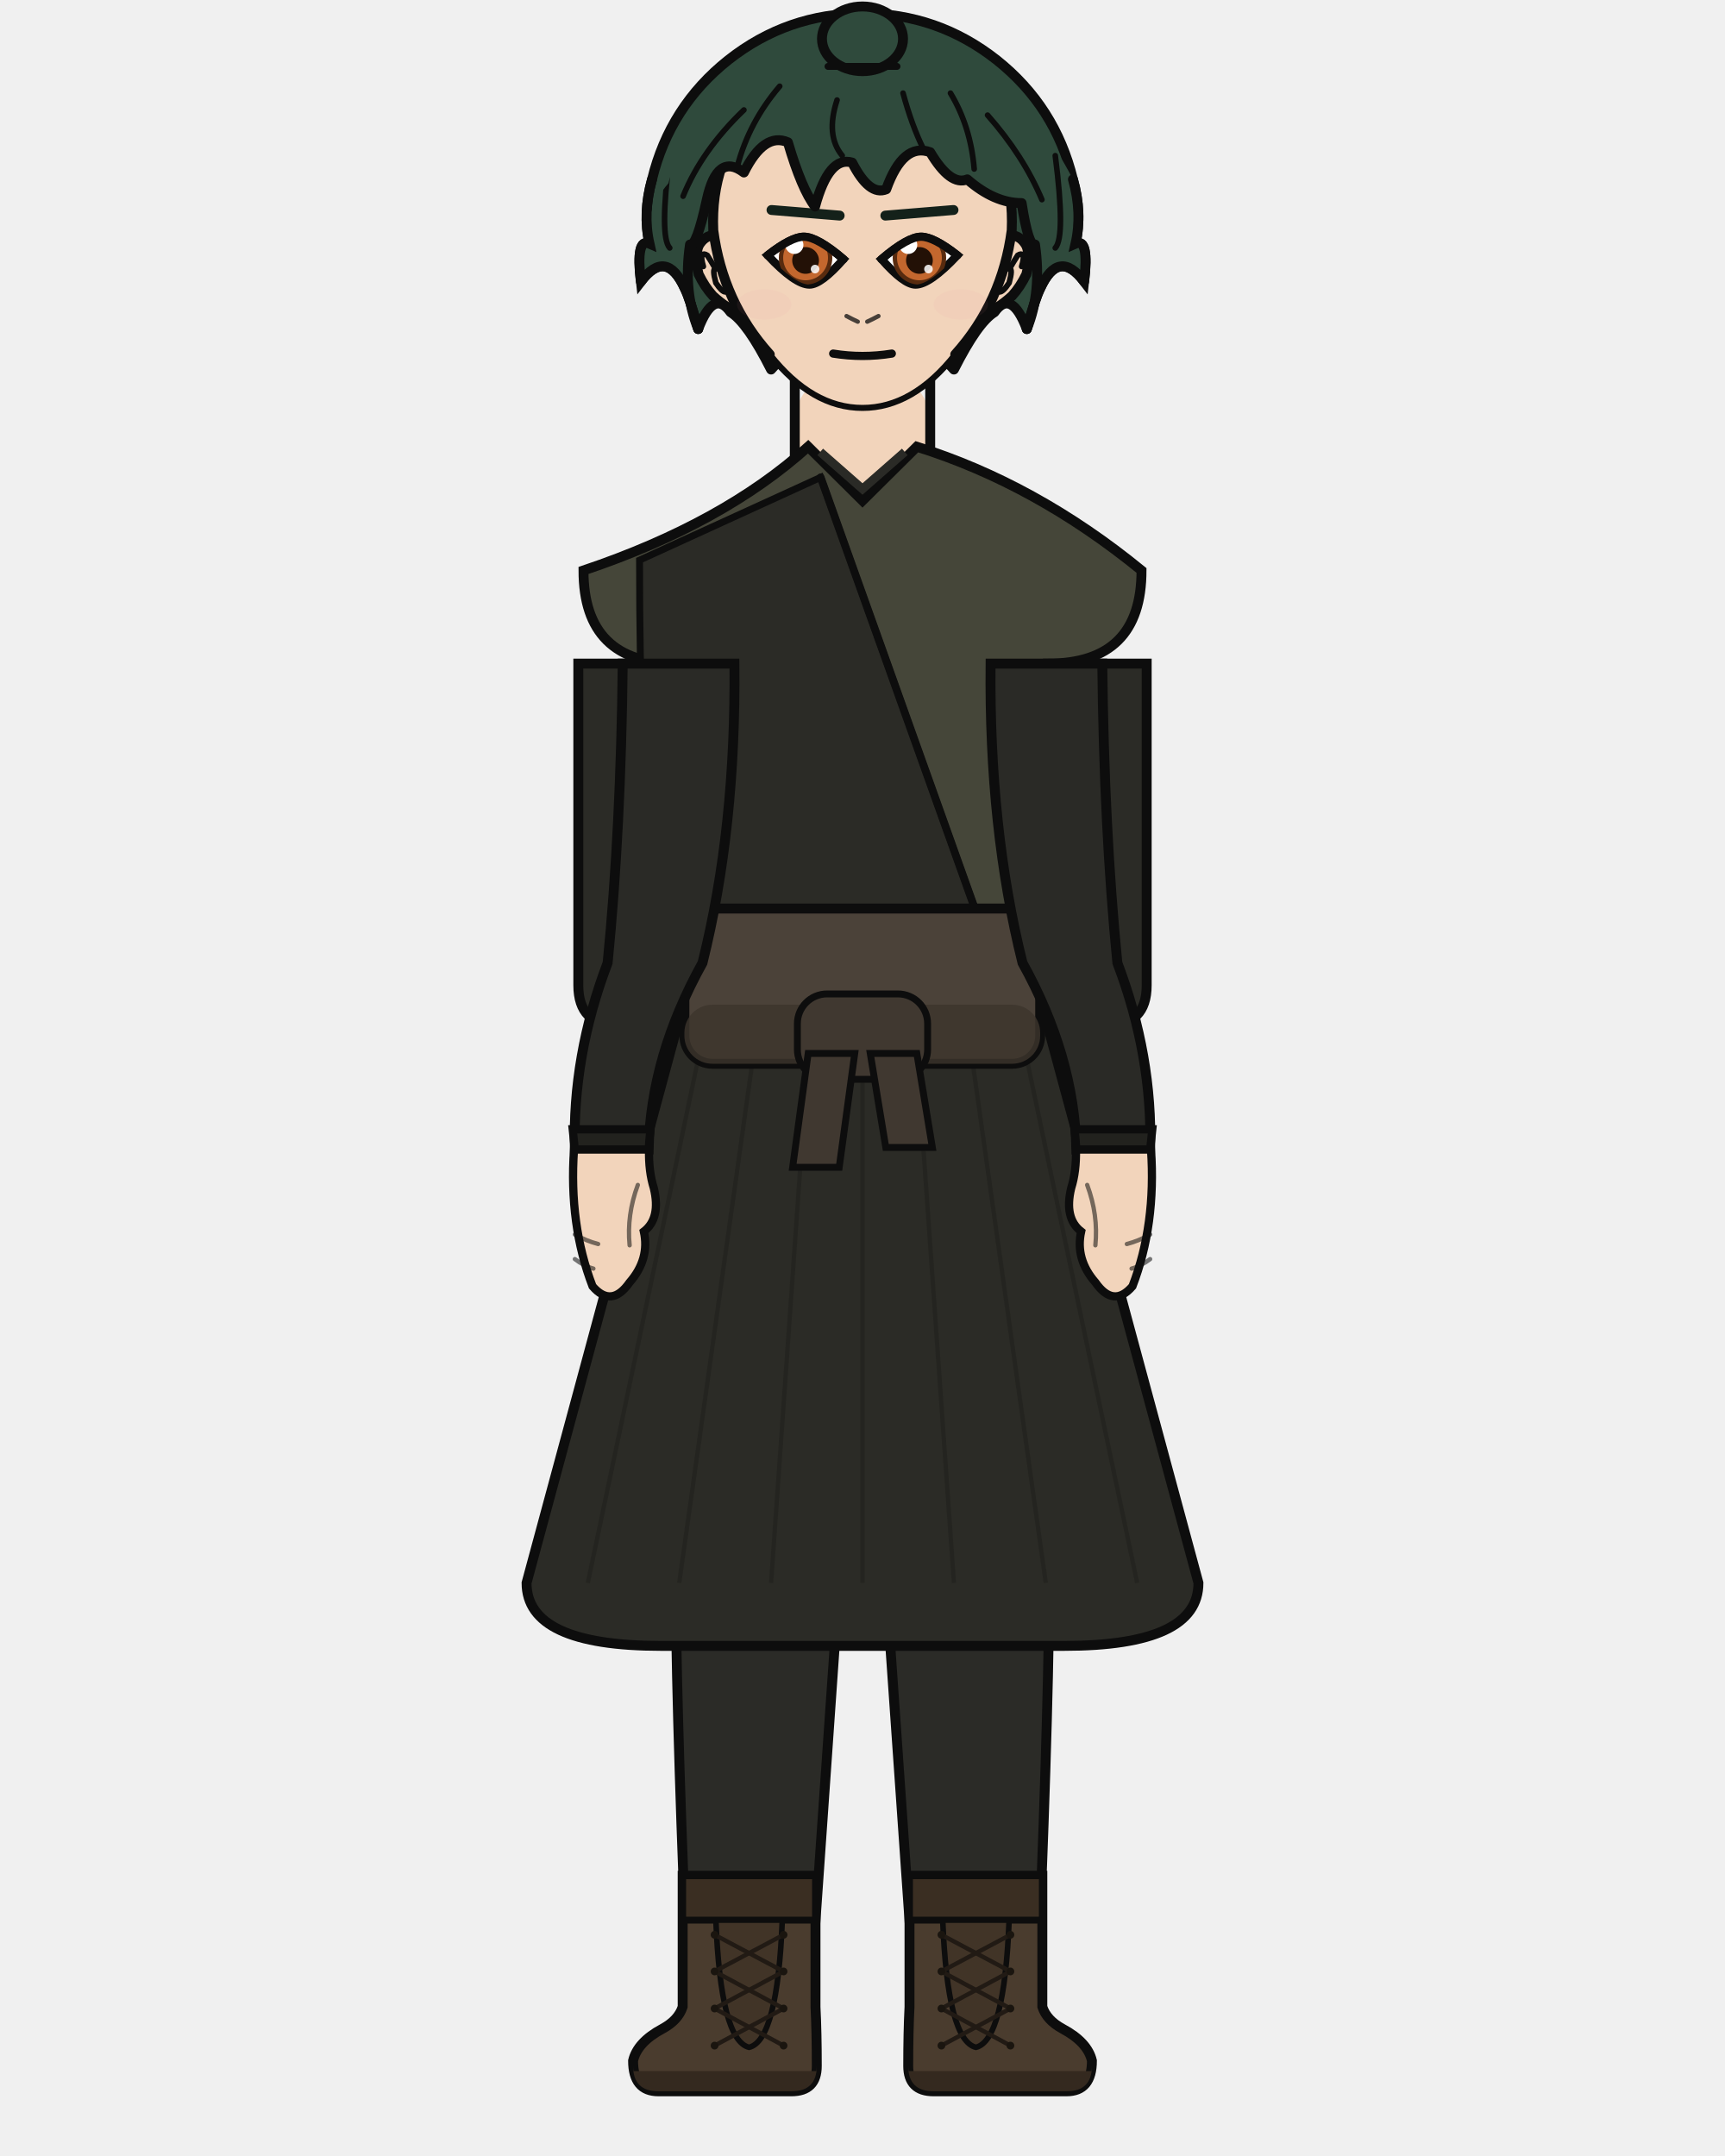
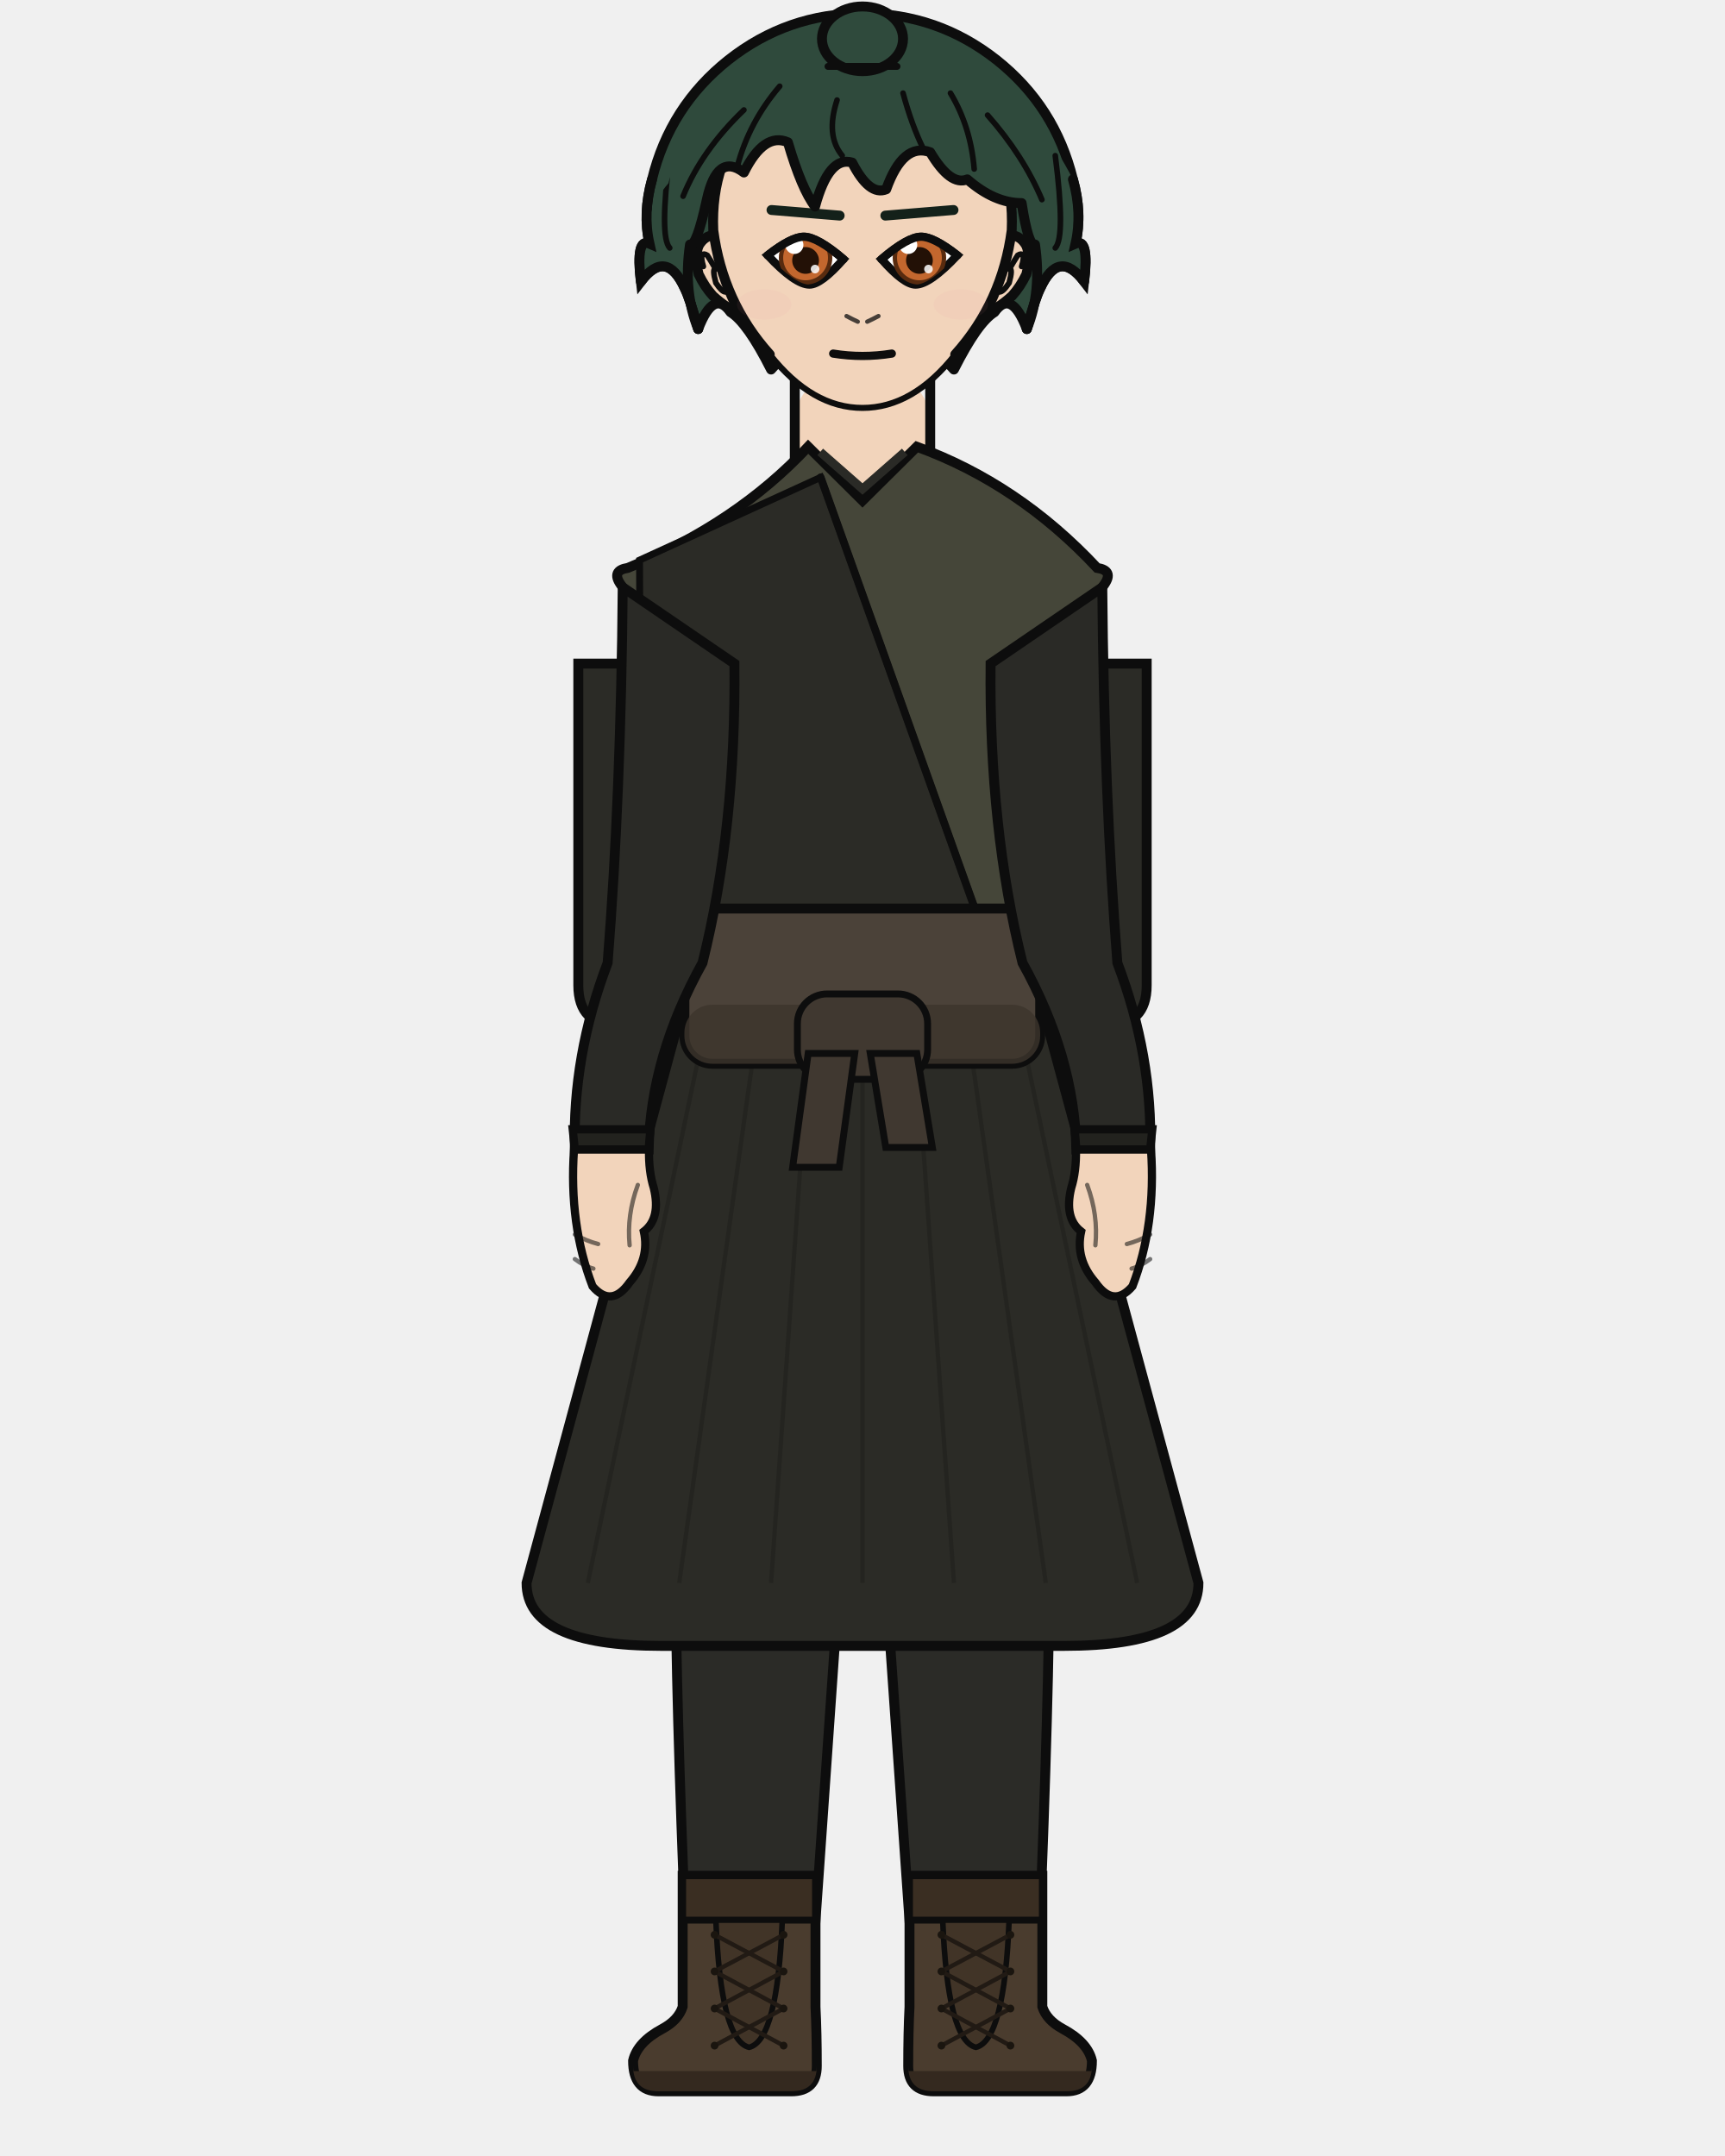
<svg xmlns="http://www.w3.org/2000/svg" width="400" height="500" viewBox="0 0 400 500">
  <defs>
    <clipPath id="hair-front">
      <path d="M 161.9 76.3 Q 158.4 67.7 160.0 56.7 Q 161.5 57.3 163.9 46.3 Q 166.3 35.3 172.5 40.0 Q 177.2 30.6 182.7 33.0 Q 185.9 43.9 189.0 47.9 Q 192.2 36.1 197.6 37.7 Q 201.6 45.5 205.5 43.9 Q 209.4 33.0 215.7 35.3 Q 220.4 43.2 224.3 41.6 Q 230.6 47.1 236.9 47.1 Q 238.5 57.3 240.0 56.7 Q 241.6 67.7 238.1 76.3 Q 240.0 69.3 241.2 66.9 Q 245.5 57.5 251.4 65.3 Q 252.6 55.1 249.4 56.5 Q 251.0 49.4 248.8 41.6 Q 241.3 26.9 228.6 17.0 Q 216.0 7.1 200.0 7.1 Q 184.0 7.1 171.4 17.0 Q 158.7 26.9 155.0 42.5 Q 149.0 49.4 150.6 56.5 Q 147.4 55.1 148.6 65.3 Q 154.5 57.5 158.8 66.9 Q 160.0 69.3 161.9 76.3 Z" />
    </clipPath>
  </defs>
  <path d="M 151.2 41.6 Q 155.3 24.7 168.9 13.9 Q 182.6 3.1 200.0 3.1 Q 217.4 3.1 231.1 13.9 Q 244.7 24.7 248.8 41.6 Q 251.0 49.4 249.4 56.5 Q 252.6 55.1 251.4 65.3 Q 245.5 57.5 241.2 66.9 Q 240.0 69.3 238.1 76.3 Q 234.5 66.9 230.6 72.4 Q 226.7 74.8 221.2 85.7 Q 211.8 74.8 200.0 77.1 Q 188.2 74.8 178.8 85.7 Q 173.3 74.8 169.4 72.4 Q 165.5 66.9 161.9 76.3 Q 160.0 69.3 158.8 66.9 Q 154.5 57.5 148.6 65.3 Q 147.4 55.1 150.6 56.5 Q 149.0 49.4 151.2 41.6 Z" fill="#2f4a3c" />
  <path d="M 151.2 41.6 Q 155.3 24.7 168.9 13.9 Q 182.6 3.1 200.0 3.1 Q 217.4 3.1 231.1 13.9 Q 244.7 24.7 248.8 41.6 Q 251.0 49.4 249.4 56.5 Q 252.6 55.1 251.4 65.3 Q 245.5 57.5 241.2 66.9 Q 240.0 69.3 238.1 76.3 Q 234.5 66.9 230.6 72.4 Q 226.7 74.8 221.2 85.7 Q 211.8 74.8 200.0 77.1 Q 188.2 74.8 178.8 85.7 Q 173.3 74.8 169.4 72.4 Q 165.5 66.9 161.9 76.3 Q 160.0 69.3 158.8 66.9 Q 154.5 57.5 148.6 65.3 Q 147.4 55.1 150.6 56.5 Q 149.0 49.4 151.2 41.6 Z" fill="none" stroke="#0d0d0d" stroke-width="2.3" stroke-linecap="round" stroke-linejoin="round" />
  <rect x="184.3" y="86.7" width="31.4" height="34.1" rx="11.0" fill="#f2d4bb" />
  <line x1="184.3" y1="86.7" x2="184.3" y2="120.9" stroke="#0d0d0d" stroke-width="2.3" />
  <line x1="215.7" y1="86.7" x2="215.7" y2="120.9" stroke="#0d0d0d" stroke-width="2.3" />
  <path d="M 152.9 225.3 L 247.1 225.3 Q 247.1 326.9 243.3 370.4 Q 243.0 403.7 240.3 465.4 L 212.3 465.4 Q 205.6 370.4 200.0 288.2 Q 194.4 370.4 187.7 465.4 L 159.7 465.4 Q 157.0 403.7 156.7 370.4 Q 152.9 326.9 152.9 225.3 Z" fill="#2b2b27" stroke="#0d0d0d" stroke-width="2.3" stroke-linejoin="round" />
  <line x1="200.0" y1="232.9" x2="200.0" y2="288.2" stroke="#22221f" stroke-width="1.0" opacity="0.8" />
  <path d="M 155.0 235.4 Q 165.4 254.3 175.8 279.4" fill="none" stroke="#22221f" stroke-width="1.0" opacity="0.8" />
  <path d="M 245.0 235.4 Q 234.6 254.3 224.2 279.4" fill="none" stroke="#22221f" stroke-width="1.0" opacity="0.8" />
  <path d="M 189.1 435.0 L 189.1 465.4 Q 189.4 471.3 189.4 479.1 Q 189.4 485.0 183.5 485.0 L 152.7 485.0 Q 146.8 485.0 146.8 477.9 Q 147.8 473.6 153.6 470.5 Q 157.3 468.5 158.3 465.4 L 158.3 435.0 Z" fill="#4a3c2e" stroke="#0d0d0d" stroke-width="2.3" />
  <path d="M 189.4 480.3 L 146.8 480.3 L 146.8 479.1 Q 146.8 485.0 152.7 485.0 L 183.5 485.0 Q 189.4 485.0 189.4 479.1 Z" fill="#34291f" />
  <rect x="158.3" y="435.0" width="30.8" height="10.3" fill="#3a2e22" stroke="#0d0d0d" stroke-width="1.6" />
  <path d="M 166.0 445.3 L 181.4 445.3 Q 180.3 473.2 173.7 474.8 Q 167.1 473.2 166.0 445.3 Z" fill="#413427" stroke="#0d0d0d" stroke-width="1.3" />
  <line x1="181.7" y1="448.7" x2="165.7" y2="457.2" stroke="#211a14" stroke-width="1.0" stroke-linecap="round" />
  <line x1="165.7" y1="448.7" x2="181.7" y2="457.2" stroke="#211a14" stroke-width="1.0" stroke-linecap="round" />
  <line x1="181.7" y1="457.2" x2="165.7" y2="465.8" stroke="#211a14" stroke-width="1.0" stroke-linecap="round" />
  <line x1="165.7" y1="457.2" x2="181.7" y2="465.8" stroke="#211a14" stroke-width="1.0" stroke-linecap="round" />
  <line x1="181.7" y1="465.8" x2="165.7" y2="474.4" stroke="#211a14" stroke-width="1.0" stroke-linecap="round" />
  <line x1="165.7" y1="465.8" x2="181.7" y2="474.4" stroke="#211a14" stroke-width="1.0" stroke-linecap="round" />
  <circle cx="165.7" cy="448.7" r="0.9" fill="#1a150f" />
  <circle cx="181.7" cy="448.7" r="0.9" fill="#1a150f" />
  <circle cx="165.7" cy="457.2" r="0.9" fill="#1a150f" />
  <circle cx="181.7" cy="457.2" r="0.9" fill="#1a150f" />
  <circle cx="165.7" cy="465.8" r="0.9" fill="#1a150f" />
  <circle cx="181.7" cy="465.8" r="0.9" fill="#1a150f" />
  <circle cx="165.7" cy="474.4" r="0.9" fill="#1a150f" />
  <circle cx="181.7" cy="474.4" r="0.9" fill="#1a150f" />
  <path d="M 210.9 435.0 L 210.9 465.4 Q 210.6 471.3 210.6 479.1 Q 210.6 485.0 216.5 485.0 L 247.3 485.0 Q 253.2 485.0 253.2 477.9 Q 252.2 473.6 246.4 470.5 Q 242.7 468.5 241.7 465.4 L 241.7 435.0 Z" fill="#4a3c2e" stroke="#0d0d0d" stroke-width="2.3" />
  <path d="M 210.6 480.3 L 253.2 480.3 L 253.2 479.1 Q 253.2 485.0 247.3 485.0 L 216.5 485.0 Q 210.6 485.0 210.6 479.1 Z" fill="#34291f" />
  <rect x="210.9" y="435.0" width="30.8" height="10.3" fill="#3a2e22" stroke="#0d0d0d" stroke-width="1.6" />
  <path d="M 218.6 445.3 L 234.0 445.3 Q 232.9 473.2 226.3 474.8 Q 219.7 473.2 218.6 445.3 Z" fill="#413427" stroke="#0d0d0d" stroke-width="1.3" />
  <line x1="234.3" y1="448.7" x2="218.3" y2="457.2" stroke="#211a14" stroke-width="1.0" stroke-linecap="round" />
  <line x1="218.3" y1="448.7" x2="234.3" y2="457.2" stroke="#211a14" stroke-width="1.0" stroke-linecap="round" />
  <line x1="234.3" y1="457.2" x2="218.3" y2="465.8" stroke="#211a14" stroke-width="1.0" stroke-linecap="round" />
  <line x1="218.3" y1="457.2" x2="234.3" y2="465.8" stroke="#211a14" stroke-width="1.0" stroke-linecap="round" />
  <line x1="234.3" y1="465.8" x2="218.3" y2="474.4" stroke="#211a14" stroke-width="1.0" stroke-linecap="round" />
  <line x1="218.3" y1="465.8" x2="234.3" y2="474.4" stroke="#211a14" stroke-width="1.0" stroke-linecap="round" />
  <circle cx="218.3" cy="448.7" r="0.9" fill="#1a150f" />
  <circle cx="234.3" cy="448.7" r="0.9" fill="#1a150f" />
  <circle cx="218.3" cy="457.2" r="0.9" fill="#1a150f" />
  <circle cx="234.3" cy="457.2" r="0.9" fill="#1a150f" />
  <circle cx="218.3" cy="465.8" r="0.9" fill="#1a150f" />
  <circle cx="234.3" cy="465.8" r="0.9" fill="#1a150f" />
  <circle cx="218.3" cy="474.4" r="0.9" fill="#1a150f" />
  <circle cx="234.3" cy="474.4" r="0.9" fill="#1a150f" />
  <path d="M 161.0 223.3 L 122.1 367.1 Q 122.1 381.7 153.3 381.7 L 246.7 381.7 Q 277.9 381.7 277.9 367.1 L 239.0 223.3 Z" fill="#2b2b26" stroke="#0d0d0d" stroke-width="2.3" />
  <line x1="166.6" y1="223.3" x2="136.3" y2="367.1" stroke="#22221e" stroke-width="1.0" opacity="0.75" />
  <line x1="177.7" y1="223.3" x2="157.5" y2="367.1" stroke="#22221e" stroke-width="1.0" opacity="0.75" />
  <line x1="188.9" y1="223.3" x2="178.8" y2="367.1" stroke="#22221e" stroke-width="1.0" opacity="0.75" />
  <line x1="200.0" y1="223.3" x2="200.0" y2="367.1" stroke="#22221e" stroke-width="1.0" opacity="0.75" />
  <line x1="211.1" y1="223.3" x2="221.2" y2="367.1" stroke="#22221e" stroke-width="1.0" opacity="0.75" />
  <line x1="222.3" y1="223.3" x2="242.5" y2="367.1" stroke="#22221e" stroke-width="1.0" opacity="0.75" />
  <line x1="233.4" y1="223.3" x2="263.7" y2="367.1" stroke="#22221e" stroke-width="1.0" opacity="0.75" />
  <path d="M 160.7 153.9 L 134.1 153.9 L 134.1 228.5 Q 134.1 237.8 143.4 237.8 L 160.7 237.8 Z" fill="#2b2b26" stroke="#0d0d0d" stroke-width="2.3" />
  <path d="M 239.3 153.9 L 265.9 153.9 L 265.9 228.5 Q 265.9 237.8 256.6 237.8 L 239.3 237.8 Z" fill="#2b2b26" stroke="#0d0d0d" stroke-width="2.3" />
-   <path d="M 187.4 103.6 Q 167.7 121.4 135.3 132.3 Q 135.3 153.9 157.0 153.9 Q 157.0 192.0 159.9 223.3 Q 159.5 224.4 159.5 225.3 L 240.5 225.3 Q 240.5 224.4 240.1 223.3 Q 243.0 192.0 243.0 153.9 Q 264.7 153.9 264.7 132.3 Q 240.1 112.2 212.6 103.6 L 200.0 116.1 Z" fill="#454639" stroke="#0d0d0d" stroke-width="2.3" />
+   <path d="M 187.4 103.6 Q 170.8 121.4 145.6 131.7 Q 141.7 132.3 143.9 135.5 L 157.0 153.9 Q 157.0 192.0 159.9 223.3 Q 159.5 224.4 159.5 225.3 L 240.5 225.3 Q 240.5 224.4 240.1 223.3 Q 243.0 192.0 243.0 153.9 L 256.1 135.5 Q 258.3 132.3 254.4 131.7 Q 236.2 112.2 212.6 103.6 L 200.0 116.1 Z" fill="#454639" stroke="#0d0d0d" stroke-width="2.3" />
  <path d="M 190.2 104.8 L 200.0 113.4 L 209.8 104.8" fill="none" stroke="#2a2a26" stroke-width="2.0" />
  <path d="M 190.3 110.7 L 148.3 129.9 Q 148.3 223.3 159.9 218.4 L 228.8 218.4 Z" fill="#2b2b26" stroke="#0d0d0d" stroke-width="1.6" />
  <path d="M 190.3 110.7 L 228.8 218.4" fill="none" stroke="#0d0d0d" stroke-width="1.8" stroke-linecap="round" />
  <rect x="158.7" y="210.7" width="82.5" height="36.0" rx="6.5" fill="#4b4239" stroke="#0d0d0d" stroke-width="2.3" />
  <rect x="158.7" y="233.0" width="82.5" height="13.7" rx="6.5" fill="#3c342c" opacity="0.8" />
  <rect x="184.9" y="230.5" width="30.2" height="19.8" rx="6.9" fill="#403830" stroke="#0d0d0d" stroke-width="1.6" />
  <path d="M 187.4 244.3 L 198.2 244.3 L 194.6 270.7 L 183.8 270.7 Z" fill="#403830" stroke="#0d0d0d" stroke-width="1.6" />
  <path d="M 201.8 244.3 L 212.6 244.3 L 216.2 266.1 L 205.4 266.1 Z" fill="#403830" stroke="#0d0d0d" stroke-width="1.6" />
-   <path d="M 170.3 153.9 L 144.4 153.9 Q 144.0 192.0 140.9 223.3 Q 132.7 244.9 133.3 266.6 L 150.4 266.6 Q 150.9 244.9 162.9 223.3 Q 170.7 192.0 170.3 153.9 Z" fill="#2a2a26" stroke="#0d0d0d" stroke-width="2.3" />
+   <path d="M 170.3 153.9 L 144.4 136.2 Q 144.0 184.1 140.9 223.3 Q 132.7 244.9 133.3 266.6 L 150.4 266.6 Q 150.9 244.9 162.9 223.3 Q 170.7 192.0 170.3 153.9 Z" fill="#2a2a26" stroke="#0d0d0d" stroke-width="2.3" />
  <path d="M 132.8 261.9 L 150.8 261.9 L 150.4 266.6 L 133.3 266.6 Z" fill="#22221e" stroke="#0d0d0d" stroke-width="1.9" />
  <path d="M 133.1 266.6 Q 131.9 284.0 137.4 298.3 Q 141.8 303.4 146.0 297.4 Q 150.7 292.0 149.3 285.6 Q 153.3 282.5 151.6 275.5 Q 150.4 271.7 150.5 266.6 Z" fill="#f2d4bb" stroke="#0d0d0d" stroke-width="1.9" />
  <path d="M 147.9 274.8 Q 145.3 281.8 146.0 288.8" fill="none" stroke="#0d0d0d" stroke-width="1.0" opacity="0.55" stroke-linecap="round" />
  <path d="M 133.3 286.3 Q 136.0 287.8 138.7 288.5" fill="none" stroke="#0d0d0d" stroke-width="1.0" opacity="0.55" stroke-linecap="round" />
  <path d="M 133.3 292.0 Q 135.4 293.6 137.6 294.2" fill="none" stroke="#0d0d0d" stroke-width="1.0" opacity="0.55" stroke-linecap="round" />
-   <path d="M 229.7 153.9 L 255.6 153.9 Q 256.0 192.0 259.1 223.3 Q 267.3 244.9 266.7 266.6 L 249.6 266.6 Q 249.1 244.9 237.1 223.3 Q 229.3 192.0 229.7 153.9 Z" fill="#2a2a26" stroke="#0d0d0d" stroke-width="2.3" />
+   <path d="M 229.7 153.9 L 255.6 136.2 Q 256.0 184.1 259.1 223.3 Q 267.3 244.9 266.7 266.6 L 249.6 266.6 Q 249.1 244.9 237.1 223.3 Q 229.3 192.0 229.7 153.9 Z" fill="#2a2a26" stroke="#0d0d0d" stroke-width="2.3" />
  <path d="M 249.2 261.9 L 267.2 261.9 L 266.7 266.6 L 249.6 266.6 Z" fill="#22221e" stroke="#0d0d0d" stroke-width="1.9" />
  <path d="M 266.9 266.6 Q 268.1 284.0 262.6 298.3 Q 258.2 303.4 254.0 297.4 Q 249.3 292.0 250.7 285.6 Q 246.7 282.5 248.4 275.5 Q 249.6 271.7 249.5 266.6 Z" fill="#f2d4bb" stroke="#0d0d0d" stroke-width="1.9" />
  <path d="M 252.1 274.8 Q 254.7 281.8 254.0 288.8" fill="none" stroke="#0d0d0d" stroke-width="1.0" opacity="0.55" stroke-linecap="round" />
  <path d="M 266.7 286.3 Q 264.0 287.8 261.3 288.5" fill="none" stroke="#0d0d0d" stroke-width="1.0" opacity="0.55" stroke-linecap="round" />
  <path d="M 266.7 292.0 Q 264.6 293.6 262.4 294.2" fill="none" stroke="#0d0d0d" stroke-width="1.0" opacity="0.55" stroke-linecap="round" />
  <path d="M 165.6 54.5 Q 163.3 54.7 162.0 57.0 Q 161.0 59.5 162.0 63.6 Q 163.4 66.5 165.3 68.6 Q 168.9 71.9 171.8 72.6 Z" fill="#f2d4bb" />
  <path d="M 165.6 54.5 Q 163.3 54.7 162.0 57.0 Q 161.0 59.5 162.0 63.6 Q 163.4 66.5 165.3 68.6 Q 168.9 71.9 171.8 72.6" fill="none" stroke="#0d0d0d" stroke-width="2.3" stroke-linecap="round" />
  <path d="M 163.1 61.8 Q 162.5 59.8 162.8 59.1 Q 163.2 58.7 164.0 59.2 Q 164.9 60.6 165.9 62.3 Q 165.1 62.3 166.0 65.6 Q 167.4 67.7 168.2 67.7" fill="none" stroke="#0d0d0d" stroke-width="1.3" stroke-linecap="round" />
  <path d="M 234.4 54.5 Q 236.7 54.7 238.0 57.0 Q 239.0 59.5 238.0 63.6 Q 236.6 66.5 234.7 68.6 Q 231.1 71.9 228.2 72.6 Z" fill="#f2d4bb" />
  <path d="M 234.4 54.5 Q 236.7 54.7 238.0 57.0 Q 239.0 59.5 238.0 63.6 Q 236.6 66.5 234.7 68.6 Q 231.1 71.9 228.2 72.6" fill="none" stroke="#0d0d0d" stroke-width="2.3" stroke-linecap="round" />
  <path d="M 236.9 61.8 Q 237.5 59.8 237.2 59.1 Q 236.8 58.7 236.0 59.2 Q 235.1 60.6 234.1 62.3 Q 234.9 62.3 234.0 65.6 Q 232.6 67.7 231.8 67.7" fill="none" stroke="#0d0d0d" stroke-width="1.3" stroke-linecap="round" />
  <path d="M 200.0 14.1 Q 214.6 14.1 225.0 25.6 Q 235.3 37.1 234.6 53.4 Q 232.4 70.1 221.5 82.2 Q 211.7 94.6 200.0 94.6 Q 188.3 94.6 178.5 82.2 Q 167.6 70.1 165.4 53.4 Q 164.7 37.1 175.0 25.6 Q 185.4 14.1 200.0 14.1 Z" fill="#f2d4bb" />
  <path d="M 178.5 82.2 Q 167.6 70.1 165.4 53.4 Q 164.7 37.1 175.0 25.6 Q 185.4 14.1 200.0 14.1 Q 214.6 14.1 225.0 25.6 Q 235.3 37.1 234.6 53.4 Q 232.4 70.1 221.5 82.2" fill="none" stroke="#0d0d0d" stroke-width="2.3" stroke-linecap="round" />
  <path d="M 221.5 82.2 Q 211.7 94.6 200.0 94.6 Q 188.3 94.6 178.5 82.2" fill="none" stroke="#0d0d0d" stroke-width="1.4" stroke-linecap="round" />
  <line x1="194.7" y1="50.0" x2="178.9" y2="48.7" stroke="#14211a" stroke-width="2.3" stroke-linecap="round" />
  <defs>
    <clipPath id="eye-l">
      <path d="M 195.6 60.1 Q 189.5 54.9 186.4 54.9 Q 183.5 54.9 178.0 59.2 Q 184.4 66.0 187.7 66.0 Q 190.4 66.0 195.6 60.1 Z" />
    </clipPath>
  </defs>
  <path d="M 195.6 60.1 Q 189.5 54.9 186.4 54.9 Q 183.5 54.9 178.0 59.2 Q 184.4 66.0 187.7 66.0 Q 190.4 66.0 195.6 60.1 Z" fill="white" stroke="#0d0d0d" stroke-width="1.9" />
  <g clip-path="url(#eye-l)">
    <circle cx="186.8" cy="59.8" r="6.2" fill="#582b0f" />
    <circle cx="186.8" cy="59.8" r="5.2" fill="#c3672e" />
    <circle cx="186.8" cy="60.4" r="3.1" fill="#231106" />
    <circle cx="184.2" cy="56.8" r="2.1" fill="white" />
    <circle cx="189.0" cy="62.4" r="1.0" fill="white" opacity="0.85" />
  </g>
  <path d="M 195.6 60.1 Q 189.5 54.9 186.4 54.9 Q 183.5 54.9 178.0 59.2" fill="none" stroke="#0d0d0d" stroke-width="1.9" stroke-linecap="round" />
  <line x1="205.3" y1="50.0" x2="221.1" y2="48.7" stroke="#14211a" stroke-width="2.3" stroke-linecap="round" />
  <defs>
    <clipPath id="eye-r">
      <path d="M 204.4 60.1 Q 210.5 54.9 213.6 54.9 Q 216.5 54.9 222.0 59.2 Q 215.6 66.0 212.3 66.0 Q 209.6 66.0 204.4 60.1 Z" />
    </clipPath>
  </defs>
  <path d="M 204.4 60.1 Q 210.5 54.9 213.6 54.9 Q 216.5 54.9 222.0 59.2 Q 215.6 66.0 212.3 66.0 Q 209.6 66.0 204.4 60.1 Z" fill="white" stroke="#0d0d0d" stroke-width="1.9" />
  <g clip-path="url(#eye-r)">
    <circle cx="213.2" cy="59.8" r="6.2" fill="#582b0f" />
    <circle cx="213.2" cy="59.8" r="5.2" fill="#c3672e" />
    <circle cx="213.2" cy="60.4" r="3.1" fill="#231106" />
    <circle cx="210.6" cy="56.8" r="2.1" fill="white" />
    <circle cx="215.3" cy="62.4" r="1.0" fill="white" opacity="0.85" />
  </g>
  <path d="M 204.4 60.1 Q 210.5 54.9 213.6 54.9 Q 216.5 54.9 222.0 59.2" fill="none" stroke="#0d0d0d" stroke-width="1.9" stroke-linecap="round" />
  <path d="M 196.3 73.3 Q 197.6 74.0 198.9 74.6" fill="none" stroke="#0d0d0d" stroke-width="1.0" opacity="0.75" stroke-linecap="round" />
  <path d="M 203.7 73.3 Q 202.4 74.0 201.1 74.6" fill="none" stroke="#0d0d0d" stroke-width="1.0" opacity="0.75" stroke-linecap="round" />
  <path d="M 193.2 82.0 Q 200.0 83.1 206.8 82.0" fill="none" stroke="#0d0d0d" stroke-width="1.9" stroke-linecap="round" />
  <ellipse cx="177.2" cy="70.6" rx="6.3" ry="3.5" fill="#e8879a" opacity="0.07" />
  <ellipse cx="222.8" cy="70.6" rx="6.3" ry="3.5" fill="#e8879a" opacity="0.07" />
  <path d="M 161.9 76.3 Q 158.4 67.7 160.0 56.7 Q 161.5 57.3 163.9 46.3 Q 166.3 35.3 172.5 40.0 Q 177.2 30.6 182.7 33.0 Q 185.9 43.9 189.0 47.9 Q 192.2 36.1 197.6 37.7 Q 201.6 45.5 205.5 43.9 Q 209.4 33.0 215.7 35.3 Q 220.4 43.2 224.3 41.6 Q 230.6 47.1 236.9 47.1 Q 238.5 57.3 240.0 56.7 Q 241.6 67.7 238.1 76.3 Q 240.0 69.3 241.2 66.9 Q 245.5 57.5 251.4 65.3 Q 252.6 55.1 249.4 56.5 Q 251.0 49.4 248.8 41.6 Q 241.3 26.9 228.6 17.0 Q 216.0 7.1 200.0 7.1 Q 184.0 7.1 171.4 17.0 Q 158.7 26.9 155.0 42.5 Q 149.0 49.4 150.6 56.5 Q 147.4 55.1 148.6 65.3 Q 154.5 57.5 158.8 66.9 Q 160.0 69.3 161.9 76.3 Z" fill="#2f4a3c" />
  <path d="M 161.9 76.3 Q 158.4 67.7 160.0 56.7 Q 161.5 57.3 163.9 46.3 Q 166.3 35.3 172.5 40.0 Q 177.2 30.6 182.7 33.0 Q 185.9 43.9 189.0 47.9 Q 192.2 36.1 197.6 37.7 Q 201.6 45.5 205.5 43.9 Q 209.4 33.0 215.7 35.3 Q 220.4 43.2 224.3 41.6 Q 230.6 47.1 236.9 47.1 Q 238.5 57.3 240.0 56.7 Q 241.6 67.7 238.1 76.3" fill="none" stroke="#0d0d0d" stroke-width="2.3" stroke-linecap="round" stroke-linejoin="round" />
  <path d="M 238.1 76.3 Q 240.0 69.3 241.2 66.9 Q 245.5 57.5 251.4 65.3 Q 252.6 55.1 249.4 56.5 Q 251.0 49.4 248.8 41.6" fill="none" stroke="#0d0d0d" stroke-width="2.3" stroke-linecap="round" />
  <path d="M 161.9 76.3 Q 160.0 69.3 158.8 66.9 Q 154.5 57.5 148.6 65.3 Q 147.4 55.1 150.6 56.5 Q 149.0 49.4 151.2 41.6" fill="none" stroke="#0d0d0d" stroke-width="2.3" stroke-linecap="round" />
  <path d="M 180.8 20.0 Q 173.7 28.3 171.0 38.5" fill="none" stroke="#0d0d0d" stroke-width="1.3" stroke-linecap="round" clip-path="url(#hair-front)" />
  <path d="M 194.1 23.2 Q 191.4 31.4 195.3 36.1" fill="none" stroke="#0d0d0d" stroke-width="1.3" stroke-linecap="round" clip-path="url(#hair-front)" />
  <path d="M 209.4 21.6 Q 211.4 29.0 214.1 34.5" fill="none" stroke="#0d0d0d" stroke-width="1.3" stroke-linecap="round" clip-path="url(#hair-front)" />
  <path d="M 220.4 21.6 Q 225.1 29.4 225.9 39.2" fill="none" stroke="#0d0d0d" stroke-width="1.3" stroke-linecap="round" clip-path="url(#hair-front)" />
  <path d="M 229.0 26.7 Q 237.3 36.1 241.6 46.3" fill="none" stroke="#0d0d0d" stroke-width="1.3" stroke-linecap="round" clip-path="url(#hair-front)" />
  <path d="M 172.5 25.5 Q 162.7 34.9 158.4 45.5" fill="none" stroke="#0d0d0d" stroke-width="1.3" stroke-linecap="round" clip-path="url(#hair-front)" />
  <path d="M 244.7 36.1 Q 247.1 54.9 244.7 57.5" fill="none" stroke="#0d0d0d" stroke-width="1.3" stroke-linecap="round" clip-path="url(#hair-front)" />
  <path d="M 155.3 36.1 Q 152.9 54.9 155.3 57.5" fill="none" stroke="#0d0d0d" stroke-width="1.3" stroke-linecap="round" clip-path="url(#hair-front)" />
  <ellipse cx="200.0" cy="9.0" rx="9.4" ry="7.5" fill="#2f4a3c" stroke="#0d0d0d" stroke-width="2.3" />
  <path d="M 192.0 15.4 L 208.0 15.4" fill="none" stroke="#0d0d0d" stroke-width="1.6" stroke-linecap="round" />
</svg>
